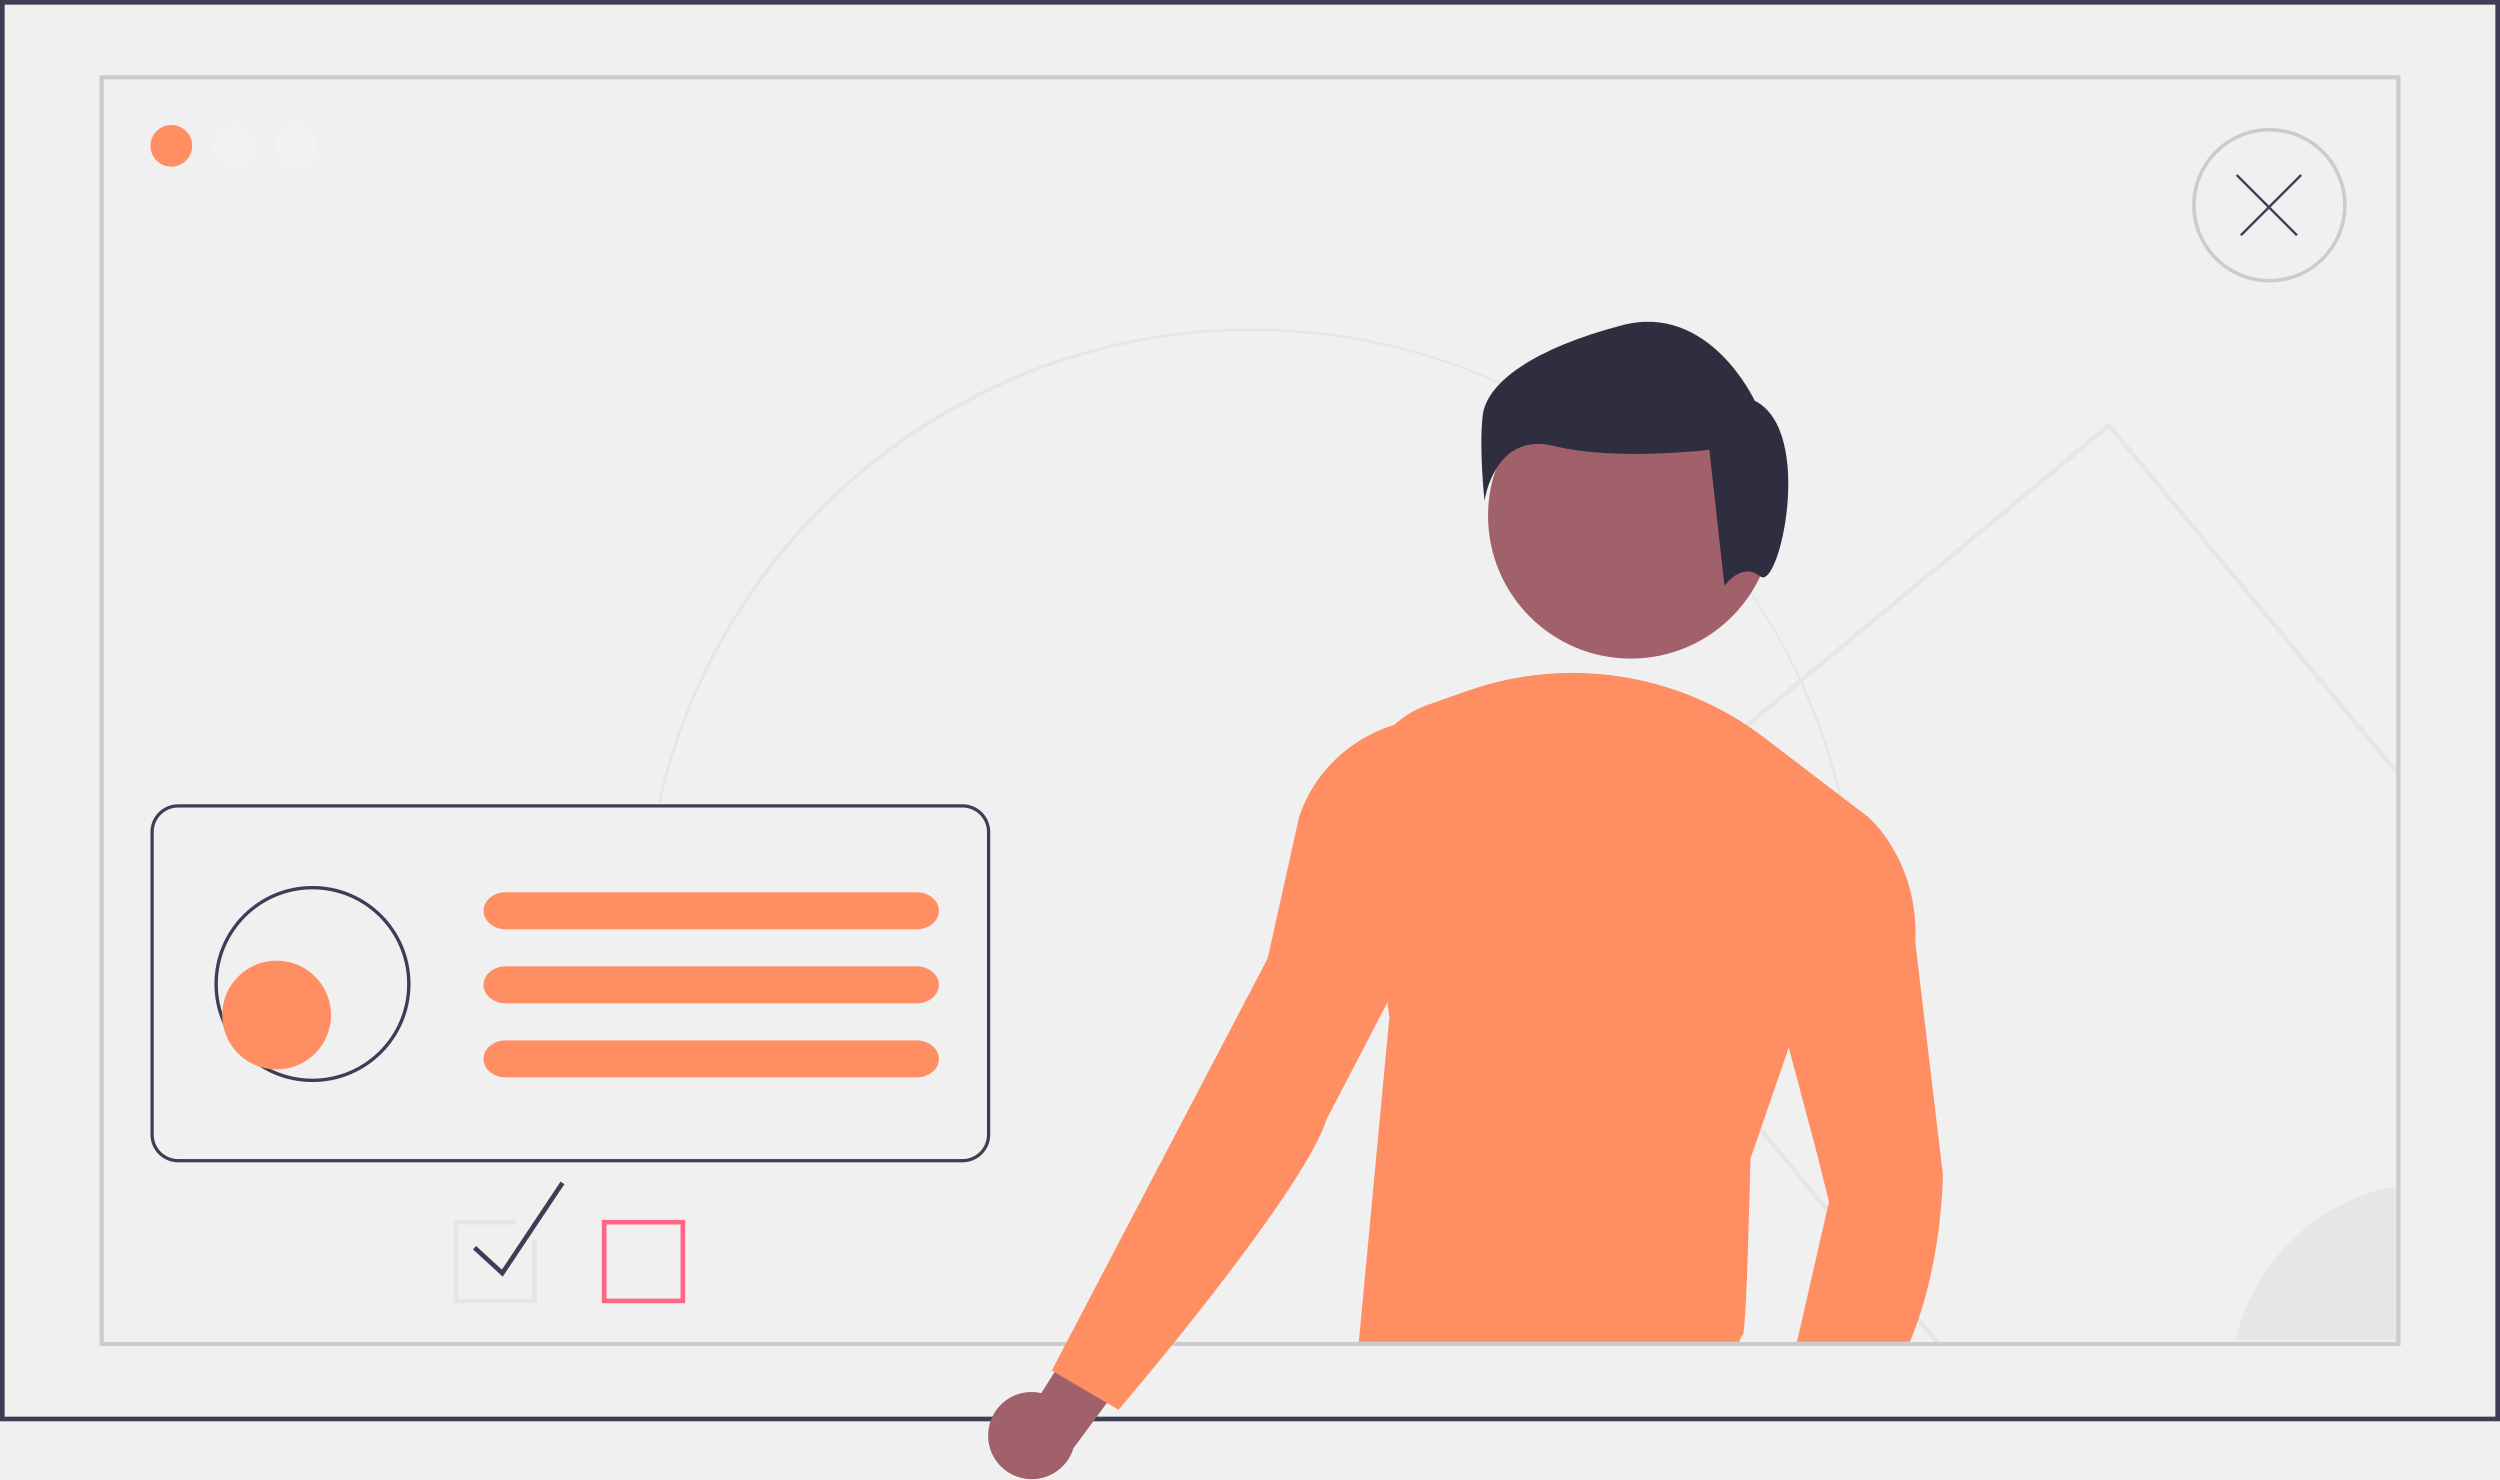
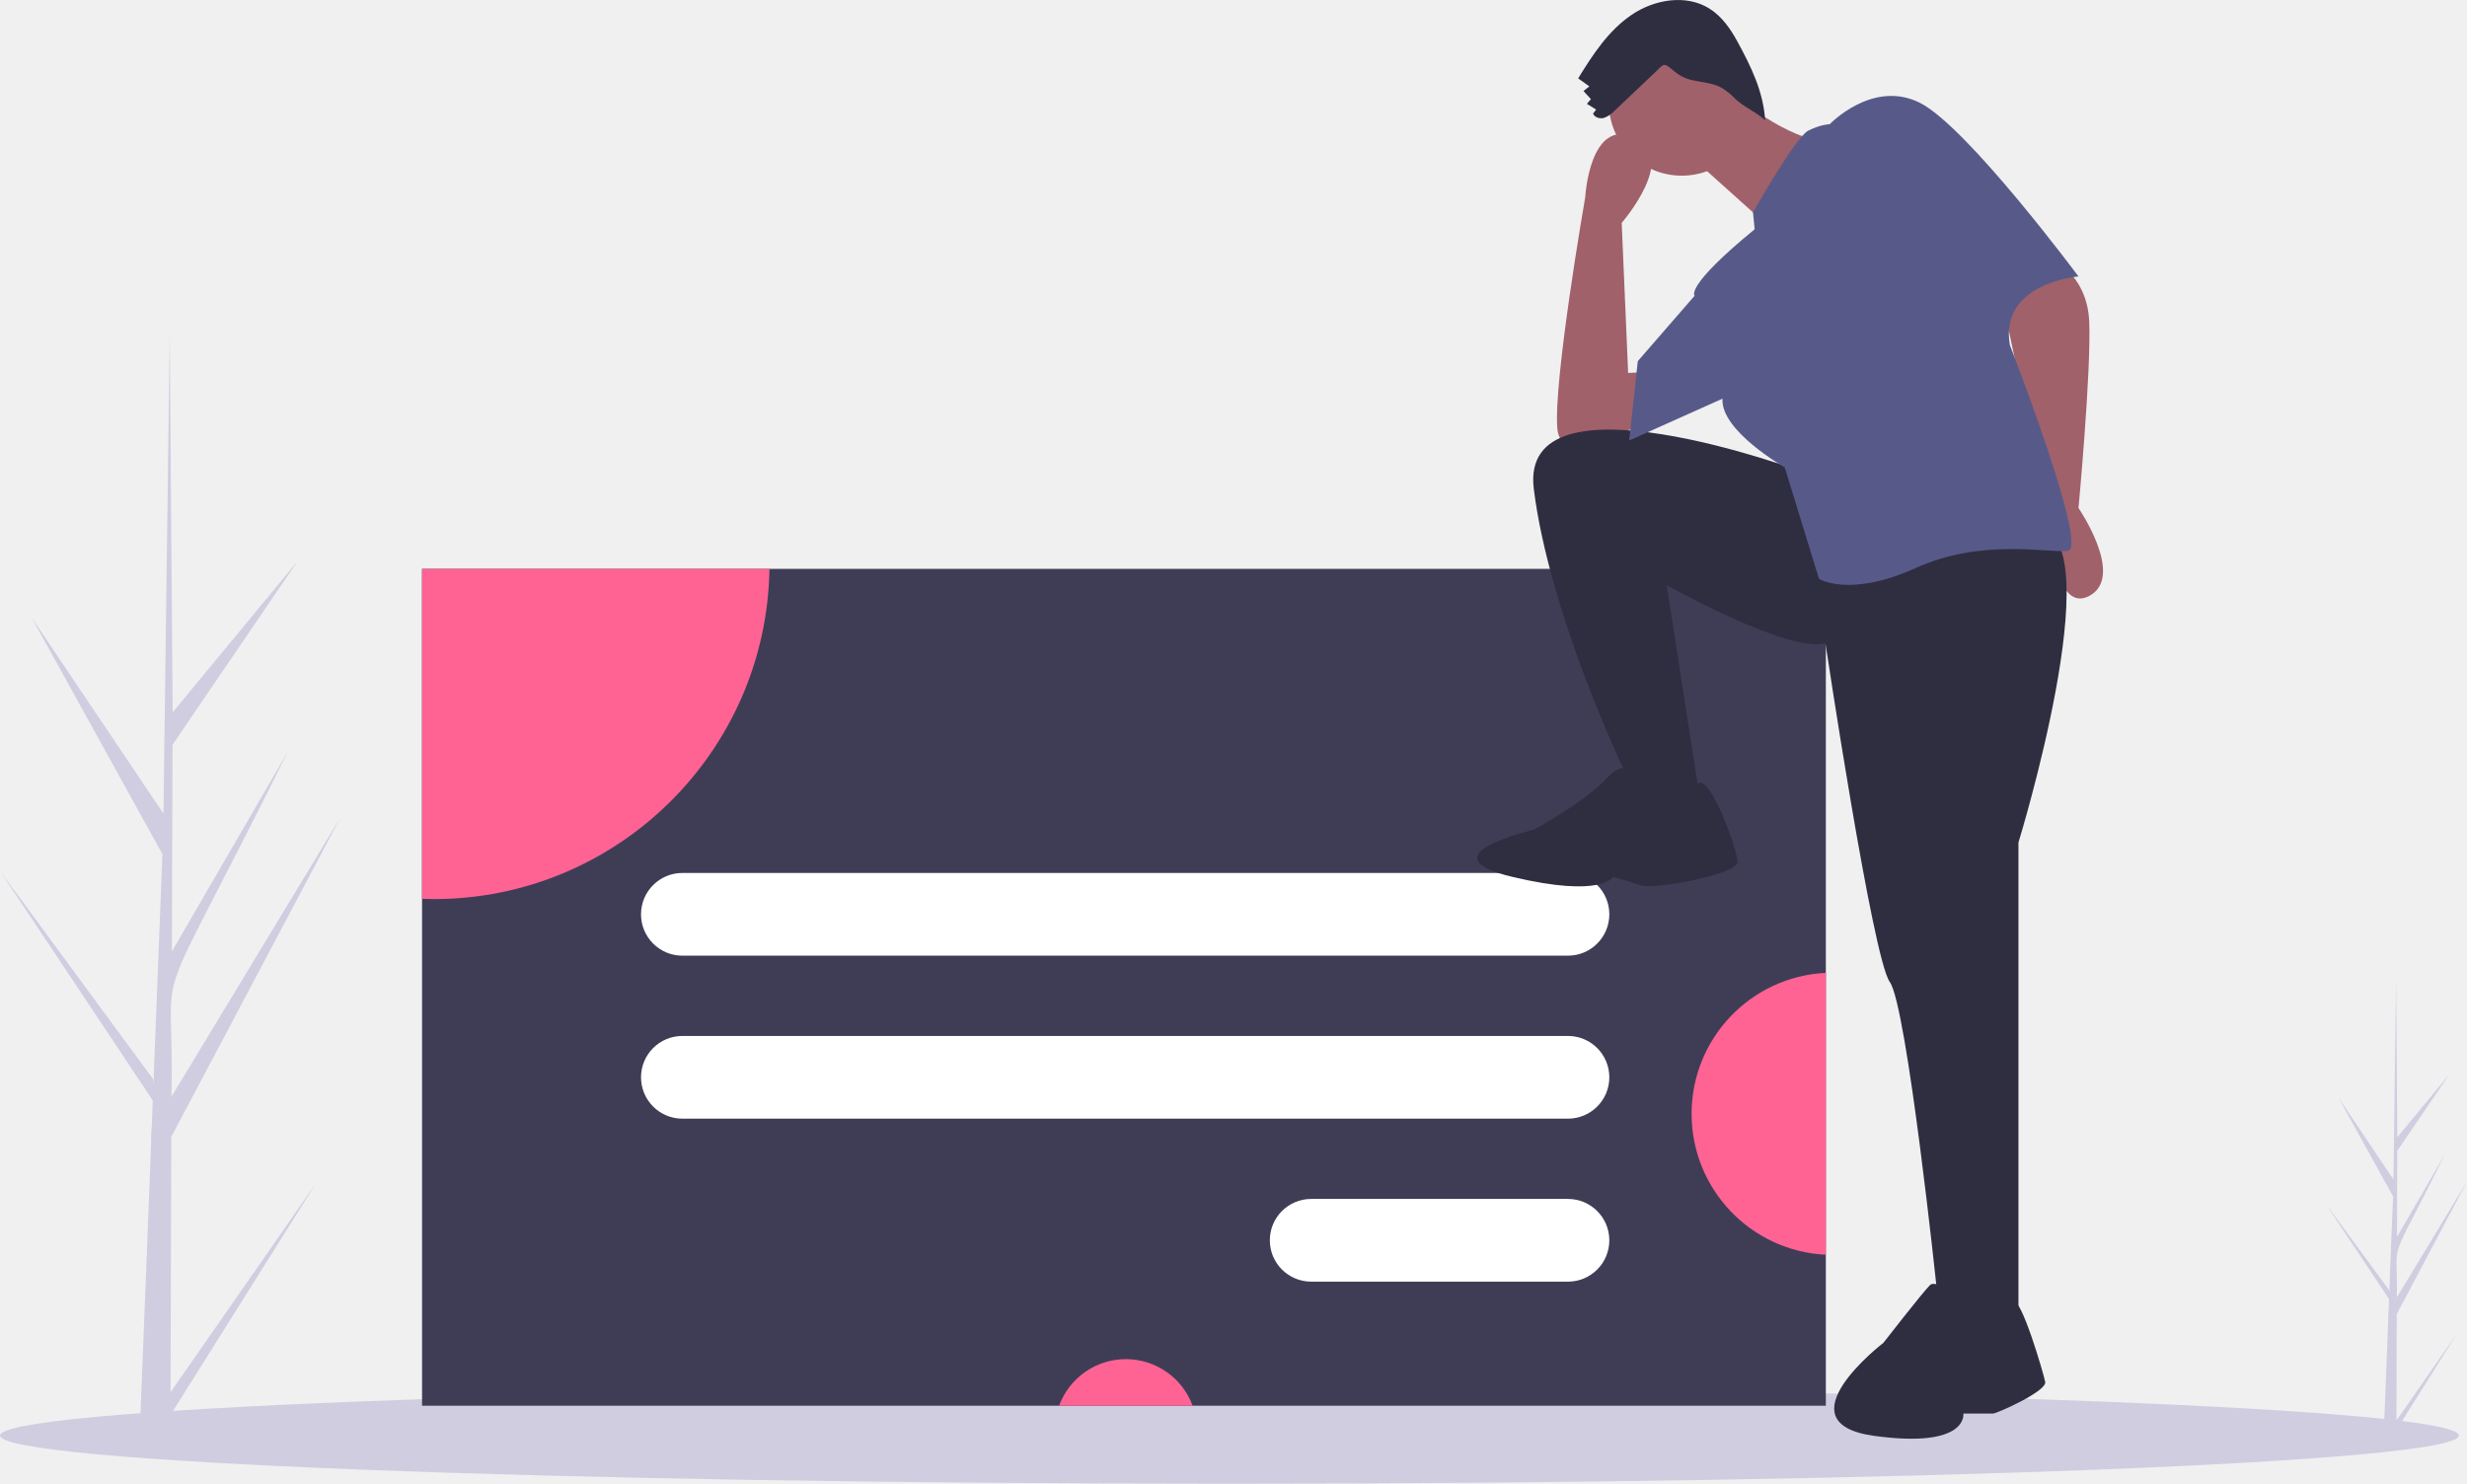
- <svg xmlns="http://www.w3.org/2000/svg" id="b786c040-be29-4860-bc6a-b276c1c1f374" data-name="Layer 1" width="1080" height="639.014" viewBox="0 0 1080 639.014">
-   <path id="a513f258-927a-4de2-b47c-f6d8484aa7b1" data-name="Path 103" d="M345.467,477.129l-1.153-.26c31.958-141.342,172.446-230.015,313.788-198.057A262.383,262.383,0,0,1,856,476.169l-1.152.262c-27.208-119.463-131.908-202.9-254.612-202.9C479.14,273.536,371.994,359.159,345.467,477.129Z" transform="translate(-60 -130.493)" fill="#e6e6e6" />
-   <path id="b48e35fb-0fa9-4a6e-a77a-d5ee8c8a325a" data-name="Path 104" d="M1140,744.493H60v-614H1140Zm-1078-2H1138v-610H62Z" transform="translate(-60 -130.493)" fill="#3f3d56" />
-   <circle id="f75cebf4-07f7-4414-ab86-40e5ab2d2599" data-name="Ellipse 12" cx="74" cy="63" r="9" fill="#ff8e63" />
-   <circle id="b3bbee1c-ff7e-4047-80a7-543833fb4a02" data-name="Ellipse 13" cx="101" cy="63" r="9" fill="#f2f2f2" />
-   <circle id="b056dc2b-10c3-4366-8b68-ab2b41800264" data-name="Ellipse 14" cx="128" cy="63" r="9" fill="#f2f2f2" />
-   <path id="b7f9e633-caf8-48cc-9bf3-ee1e6a98fd8b" data-name="Path 107" d="M1097,642.708v66.785h-71.119A86.746,86.746,0,0,1,1097,642.708Z" transform="translate(-60 -130.493)" fill="#e6e6e6" />
-   <path id="afff29c9-505b-4418-a373-01de3d3be863" data-name="Path 108" d="M971.82,313.593l-.64-.77L731.79,511.353l-.77.64,165.87,200h2.6L733.84,512.253l237.08-196.61L1097,467.673v-3.14Z" transform="translate(-60 -130.493)" fill="#e6e6e6" />
-   <circle id="f8cef931-c3bb-4037-9a50-1e0fdc7c5e4a" data-name="Ellipse 15" cx="704.534" cy="222.815" r="61.692" fill="#a0616a" />
-   <path id="a345d496-be51-4ced-87e4-88917a587ade" data-name="Path 111" d="M867.086,483.471l-34.33,99.535v.009l-16.545,47.991s-1.689,76.305-3.386,76.305c-.352,0-.853,1.099-1.416,2.832H647.012L660.206,569.952l-.809-6.532-10.32-83.731a41.962,41.962,0,0,1,27.729-44.72l17.245-6.063a136.524,136.524,0,0,1,70.51-5.376l0,0A136.524,136.524,0,0,1,822.171,449.184Z" transform="translate(-60 -130.493)" fill="#ff8e63" />
-   <path id="a678a244-be81-46d4-9955-cfd6d99b50a8" data-name="Path 113" d="M818.033,303.605S798.446,261.167,760.9,270.96s-58.761,24.484-60.393,39.174.816,36.726.816,36.726,4.081-30.2,30.2-23.668,66.922,1.632,66.922,1.632l6.529,58.761s7.345-10.61,15.506-4.081S844.149,316.663,818.033,303.605Z" transform="translate(-60 -130.493)" fill="#2f2e41" />
-   <path id="b1de1415-f5bf-440f-a8b8-fa9f905c1360" data-name="Path 114" d="M899.306,637.786s0,38.746-14.241,72.355H836.133l.431-1.135L850.128,649.652l-5.084-20.345-12.288-46.293v-.009a135.33,135.33,0,0,1,1.086-73.281l.556-1.871a34.102,34.102,0,0,1,32.688-24.383h0s22.043,18.656,20.345,54.262Z" transform="translate(-60 -130.493)" fill="#ff8e63" />
-   <path id="f1868812-8ac7-4b0c-a438-ab55a4a15b12" data-name="Path 121" d="M1040.387,252.532a33.376,33.376,0,1,1,33.376-33.376v0A33.376,33.376,0,0,1,1040.387,252.532Zm0-65.2a31.824,31.824,0,1,0,31.824,31.824h0A31.824,31.824,0,0,0,1040.387,187.332Z" transform="translate(-60 -130.493)" fill="#ccc" />
-   <path id="b1b186d5-33ae-41a2-a01c-c43193f01a60" data-name="Path 123" d="M1097,711.993H103v-549h994Zm-992.159-1.788h990.318V164.781H104.841Z" transform="translate(-60 -130.493)" fill="#ccc" />
-   <path id="b98eb8ea-1fd7-4cba-9afb-7866ed7d6078" data-name="Path 122" d="M1054.448,206.463l-.729-.729-13.554,13.555-13.555-13.555-.729.729,13.554,13.554-11.75,11.75.729.729,11.75-11.75,11.75,11.75.729-.729-11.75-11.75Z" transform="translate(-60 -130.493)" fill="#3f3d56" />
-   <path id="a9b170f1-abe6-494b-85b0-d8713abcdd5c" data-name="Path 146" d="M475.826,477.939H136.952A11.969,11.969,0,0,0,125,489.891V620.659a11.969,11.969,0,0,0,11.952,11.957H475.826a11.969,11.969,0,0,0,11.952-11.952V489.891A11.969,11.969,0,0,0,475.826,477.939Zm10.546,142.721a10.559,10.559,0,0,1-10.546,10.546H136.952a10.559,10.559,0,0,1-10.546-10.546V489.891a10.559,10.559,0,0,1,10.546-10.546H475.826a10.559,10.559,0,0,1,10.546,10.546Z" transform="translate(-60 -130.493)" fill="#3f3d56" />
-   <path id="b6b39a3c-92e5-4d4e-830c-c9cb70ad8092" data-name="Path 141" d="M456.003,515.938H278.481c-5.156,0-9.39,3.4-9.591,7.686a2.142,2.142,0,0,0-.015.314c.007,4.416,4.3,7.994,9.606,8H456.003c5.305,0,9.606-3.582,9.606-8S461.309,515.938,456.003,515.938Z" transform="translate(-60 -130.493)" fill="#ff8e63" />
-   <path id="ae94418e-82bb-46b2-bcad-c3c282755a35" data-name="Path 141-2" d="M456.003,547.939H278.481c-5.156,0-9.39,3.4-9.591,7.686a2.142,2.142,0,0,0-.015.314c.007,4.416,4.3,7.994,9.606,8H456.003c5.305,0,9.606-3.582,9.606-8S461.308,547.939,456.003,547.939Z" transform="translate(-60 -130.493)" fill="#ff8e63" />
-   <path id="e8feddc1-03fc-4048-aa80-45fc0ee9652e" data-name="Path 141-3" d="M456.003,579.939H278.481c-5.156,0-9.39,3.4-9.591,7.686a2.142,2.142,0,0,0-.015.314c.007,4.416,4.3,7.994,9.606,8H456.003c5.305,0,9.606-3.582,9.606-8S461.309,579.939,456.003,579.939Z" transform="translate(-60 -130.493)" fill="#ff8e63" />
-   <path id="bcd0b27f-9e6f-4dd4-9c6b-301806d9c28e" data-name="Path 140" d="M194.988,597.938a42.353,42.353,0,1,1,42.353-42.353,42.353,42.353,0,0,1-42.353,42.353Zm0-83.245a40.892,40.892,0,1,0,40.892,40.892v0A40.892,40.892,0,0,0,194.988,514.693Z" transform="translate(-60 -130.493)" fill="#3f3d56" />
-   <path id="a4b95a53-3e76-43d9-9905-f39259c2aa97" data-name="Path 118" d="M356,693.493H320v-36h36Zm-34-2h32v-32H322Z" transform="translate(-60 -130.493)" fill="#ff6584" />
-   <path id="b5224a29-3e2c-47b8-aafd-f30a3a8a6089" data-name="Path 119" d="M277.185,682.018,264.324,670.23l1.352-1.474,11.139,10.212,25.353-38.03,1.664,1.11Z" transform="translate(-60 -130.493)" fill="#3f3d56" />
-   <path id="b1af4244-ebcd-4e3e-9659-fd120ece41f1" data-name="Path 120" d="M290,666.493v25H258v-32h25v-2H256v36h36v-27Z" transform="translate(-60 -130.493)" fill="#e5e5e5" />
-   <circle id="aed972d3-7bba-44b7-a5d2-fd1675eb4fbc" data-name="Ellipse 18" cx="119.5" cy="438.5" r="23.5" fill="#ff8e63" />
-   <path d="M486.901,749.583a18.724,18.724,0,0,1,22.938-17.267l35.48-56.29,14.269,31.495-35.88,48.625a18.825,18.825,0,0,1-36.808-6.564Z" transform="translate(-60 -130.493)" fill="#a0616a" />
-   <path id="b4b1ee8f-44c7-4e6a-b1f2-73ec029b7adc" data-name="Path 115" d="M672.177,441.361l-1.958.346c-21.997,3.885-40.648,18.905-48.351,39.873q-.346.943-.665,1.897l-13.566,61.044L514.372,722.574l28.831,16.956s79.7-93.266,89.874-125.485l40.967-78.785a25.532,25.532,0,0,0,2.861-12.761l-3.071-79.8A1.413,1.413,0,0,0,672.177,441.361Z" transform="translate(-60 -130.493)" fill="#ff8e63" />
+ <svg xmlns="http://www.w3.org/2000/svg" id="b59c9f89-c93e-413f-a14b-776784e615e2" data-name="Layer 1" width="1075.516" height="646.899" viewBox="0 0 1075.516 646.899">
+   <path d="M136.593,733.557l63.431-91.138L136.561,743.471l-.037,10.369q-6.785-.057-13.433-.441c-.02-2.354,5.371-131.899,5.142-134.243.313-.089.488-12.252.613-12.785L62.578,506.777,128.916,596.945l.198,2.666,3.935-100.648L76.086,395.895,133.5,481.278c.021-1.369,2.717-208.023,2.744-209.298.016.677,1.254,164.455,1.263,165.145l54.479-65.923-54.531,80.088-.279,90.079,50.556-87.108C124.639,581.295,138.602,536.842,136.99,604.702l73.436-121.291L136.927,622.176Z" transform="translate(-62.24207 -126.5504)" fill="#d0cde1" />
+   <path d="M1106.99,745.93l26.433-37.98-26.447,42.111-.015,4.321q-2.828-.024-5.598-.184c-.008-.981,2.238-54.966,2.143-55.942.13-.037.204-5.106.255-5.328L1076.146,651.426l27.645,37.575.082,1.111,1.64-41.942-23.738-42.951,23.926,35.581c.009-.571,1.132-86.688,1.143-87.22.007.282.522,68.533.526,68.82l22.703-27.472L1107.349,628.303l-.116,37.538,21.068-36.3c-26.293,52.938-20.474,34.413-21.145,62.692l30.602-50.545-30.629,57.827Z" transform="translate(-62.24207 -126.5504)" fill="#d0cde1" />
+   <ellipse cx="536" cy="625.899" rx="536" ry="21" fill="#d0cde1" />
+   <rect x="184" y="248.031" width="612" height="364.87" fill="#3f3d56" />
+   <path d="M397.702,374.581a146.354,146.354,0,0,1-146.32,143.97c-1.72,0-3.43-.03-5.14-.09V374.581Z" transform="translate(-62.24207 -126.5504)" fill="#ff6394" />
+   <path d="M582.179,739.451H523.972a31.008,31.008,0,0,1,58.207,0Z" transform="translate(-62.24207 -126.5504)" fill="#ff6394" />
+   <path d="M858.242,550.721v122.9a61.523,61.523,0,0,1,0-122.9Z" transform="translate(-62.24207 -126.5504)" fill="#ff6394" />
+   <rect x="279.459" y="380.615" width="422.142" height="36.062" rx="18.031" fill="#fff" />
+   <rect x="279.459" y="451.679" width="422.142" height="36.062" rx="18.031" fill="#fff" />
+   <rect x="553.597" y="522.743" width="148.004" height="36.062" rx="18.031" fill="#fff" />
+   <path d="M955.294,238.67s16.829,6.545,17.764,28.048-4.675,81.339-4.675,81.339,20.568,29.918,4.675,38.332-17.764-33.657-17.764-33.657l-18.699-88.818S947.814,237.735,955.294,238.67Z" transform="translate(-62.24207 -126.5504)" fill="#a0616a" />
+   <path d="M783.267,307.855s-40.202,26.178-42.072,5.61S753.349,212.492,753.349,212.492s1.87-34.592,21.503-26.178-5.61,37.397-5.61,37.397l2.805,65.445,18.699-.935Z" transform="translate(-62.24207 -126.5504)" fill="#a0616a" />
+   <path d="M847.777,332.163s-123.411-45.812-116.866,7.479,38.332,120.606,38.332,120.606l11.219,17.764h23.373L788.876,381.714s53.291,29.918,69.185,25.243c0,0,20.568,137.435,28.048,147.719s20.568,134.63,20.568,134.63l12.154,14.959h23.373V493.906s40.202-130.89,9.349-137.435S847.777,332.163,847.777,332.163Z" transform="translate(-62.24207 -126.5504)" fill="#2f2e41" />
+   <path d="M777.657,465.858s-5.61-10.284-14.959,0-31.788,22.438-31.788,22.438-48.616,11.219-9.349,20.568,43.942,0,43.942,0,6.545,1.87,12.154,3.74S819.729,507.93,819.729,502.32s-12.379-39.134-17.408-34.058S777.657,465.858,777.657,465.858Z" transform="translate(-62.24207 -126.5504)" fill="#2f2e41" />
+   <path d="M920.623,695.011s-13.785-11.352-17.029-8.109-20.272,25.138-20.272,25.138-45.41,34.868-4.054,40.544,38.923-9.731,38.923-9.731h12.974c1.622,0,23.516-9.731,22.705-13.785s-10.542-37.116-13.785-34.776S920.623,695.011,920.623,695.011Z" transform="translate(-62.24207 -126.5504)" fill="#2f2e41" />
+   <circle cx="733.179" cy="44.805" r="31.788" fill="#a0616a" />
+   <path d="M817.859,167.615s24.308,20.568,41.137,20.568S834.688,226.516,834.688,226.516l-36.462-32.723Z" transform="translate(-62.24207 -126.5504)" fill="#a0616a" />
+   <path d="M827.208,226.516l-.728-7.366s18.492-32.836,24.101-35.641,9.349-2.805,9.349-2.805,18.699-19.634,39.267-9.349,69.185,75.729,69.185,75.729-34.592,2.805-29.918,29.918c0,0,34.592,88.818,25.243,89.753s-37.397-5.61-66.38,7.479-42.072,4.675-42.072,4.675l-14.959-48.616s-28.048-15.894-27.113-29.918L772.515,318.607l3.74-34.592,24.776-28.515S796.356,251.759,827.208,226.516Z" transform="translate(-62.24207 -126.5504)" fill="#575a89" />
+   <path d="M766.18,174.792a11.737,11.737,0,0,1-4.616,3.144c-1.811.511-4.092-.116-4.813-1.853l1.344-1.749-4.029-2.504,1.756-2.06-3.246-3.524,2.562-2.032-4.877-3.488c6.321-10.315,13.157-20.758,23.137-27.596s23.925-9.267,34.148-2.8c5.308,3.358,9.061,8.687,12.068,14.202,6.047,11.09,11.376,21.901,12.163,34.508-3.798-3.699-9.343-5.783-13.141-9.482a28.463,28.463,0,0,0-5.669-4.641c-3.973-2.24-8.726-2.438-13.173-3.449-3.74-.85-6.166-2.535-8.995-4.945-3.366-2.867-3.503-1.758-6.901,1.469Q775.044,166.397,766.18,174.792Z" transform="translate(-62.24207 -126.5504)" fill="#2f2e41" />
</svg>
